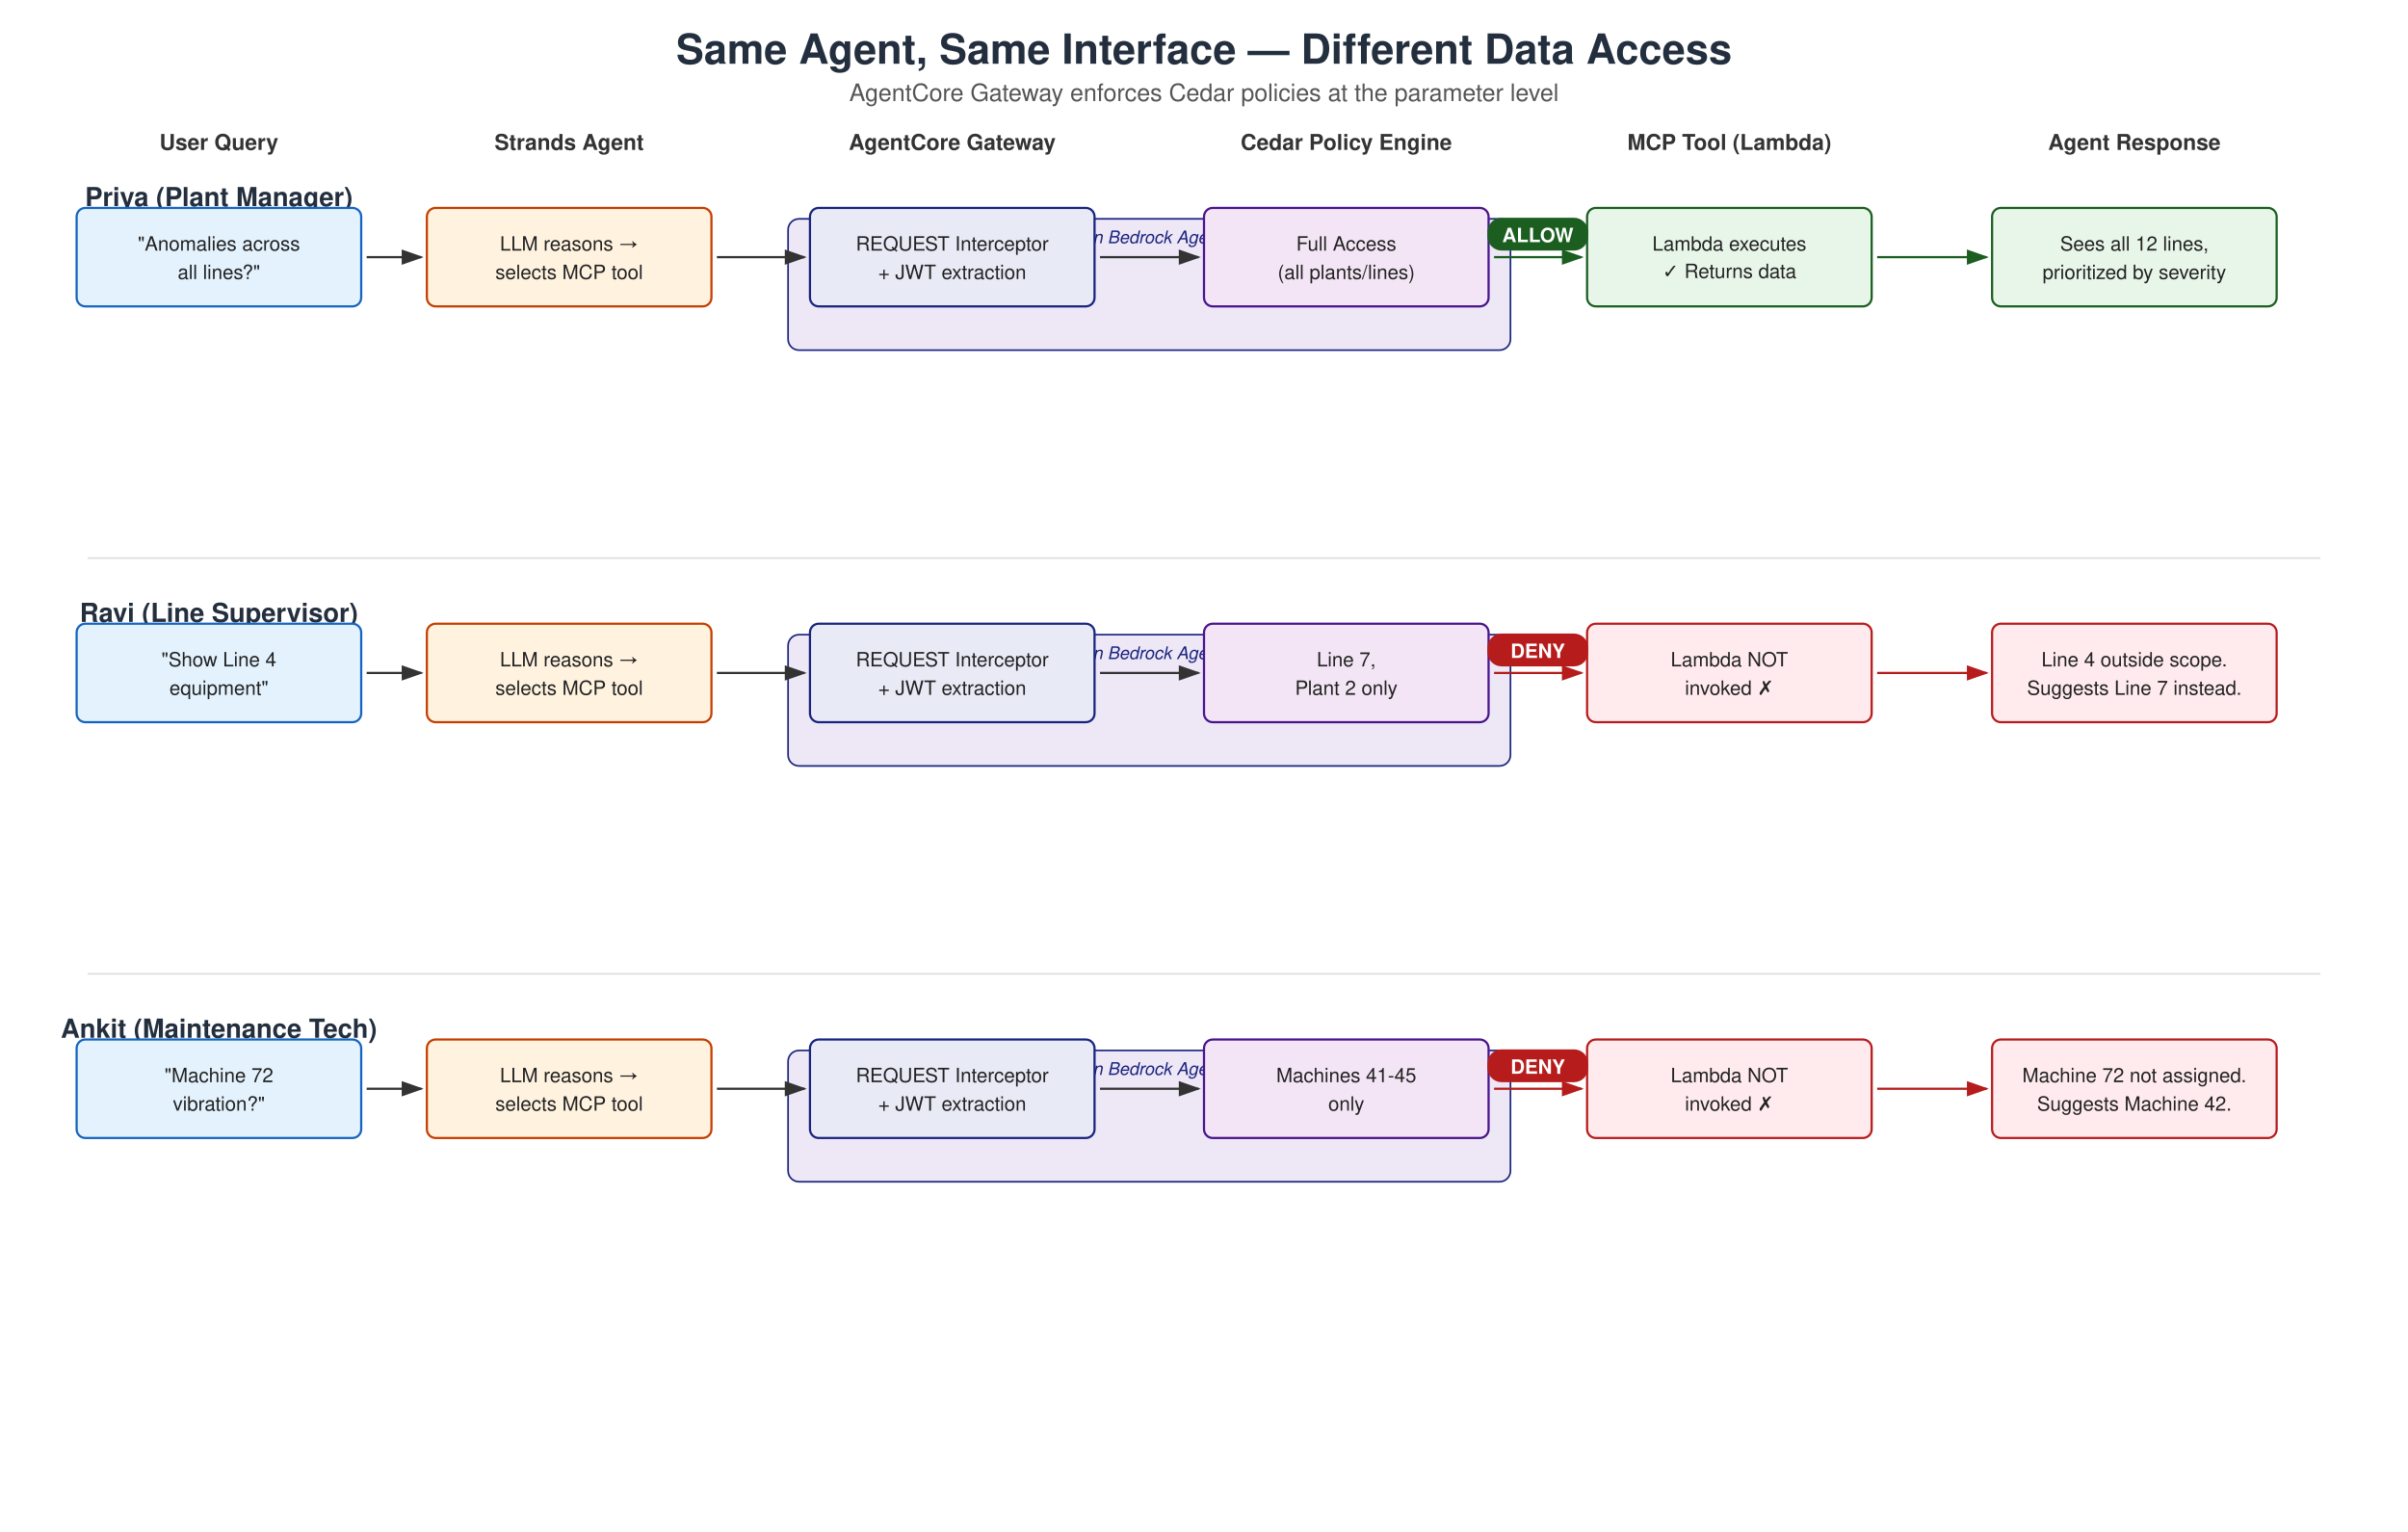
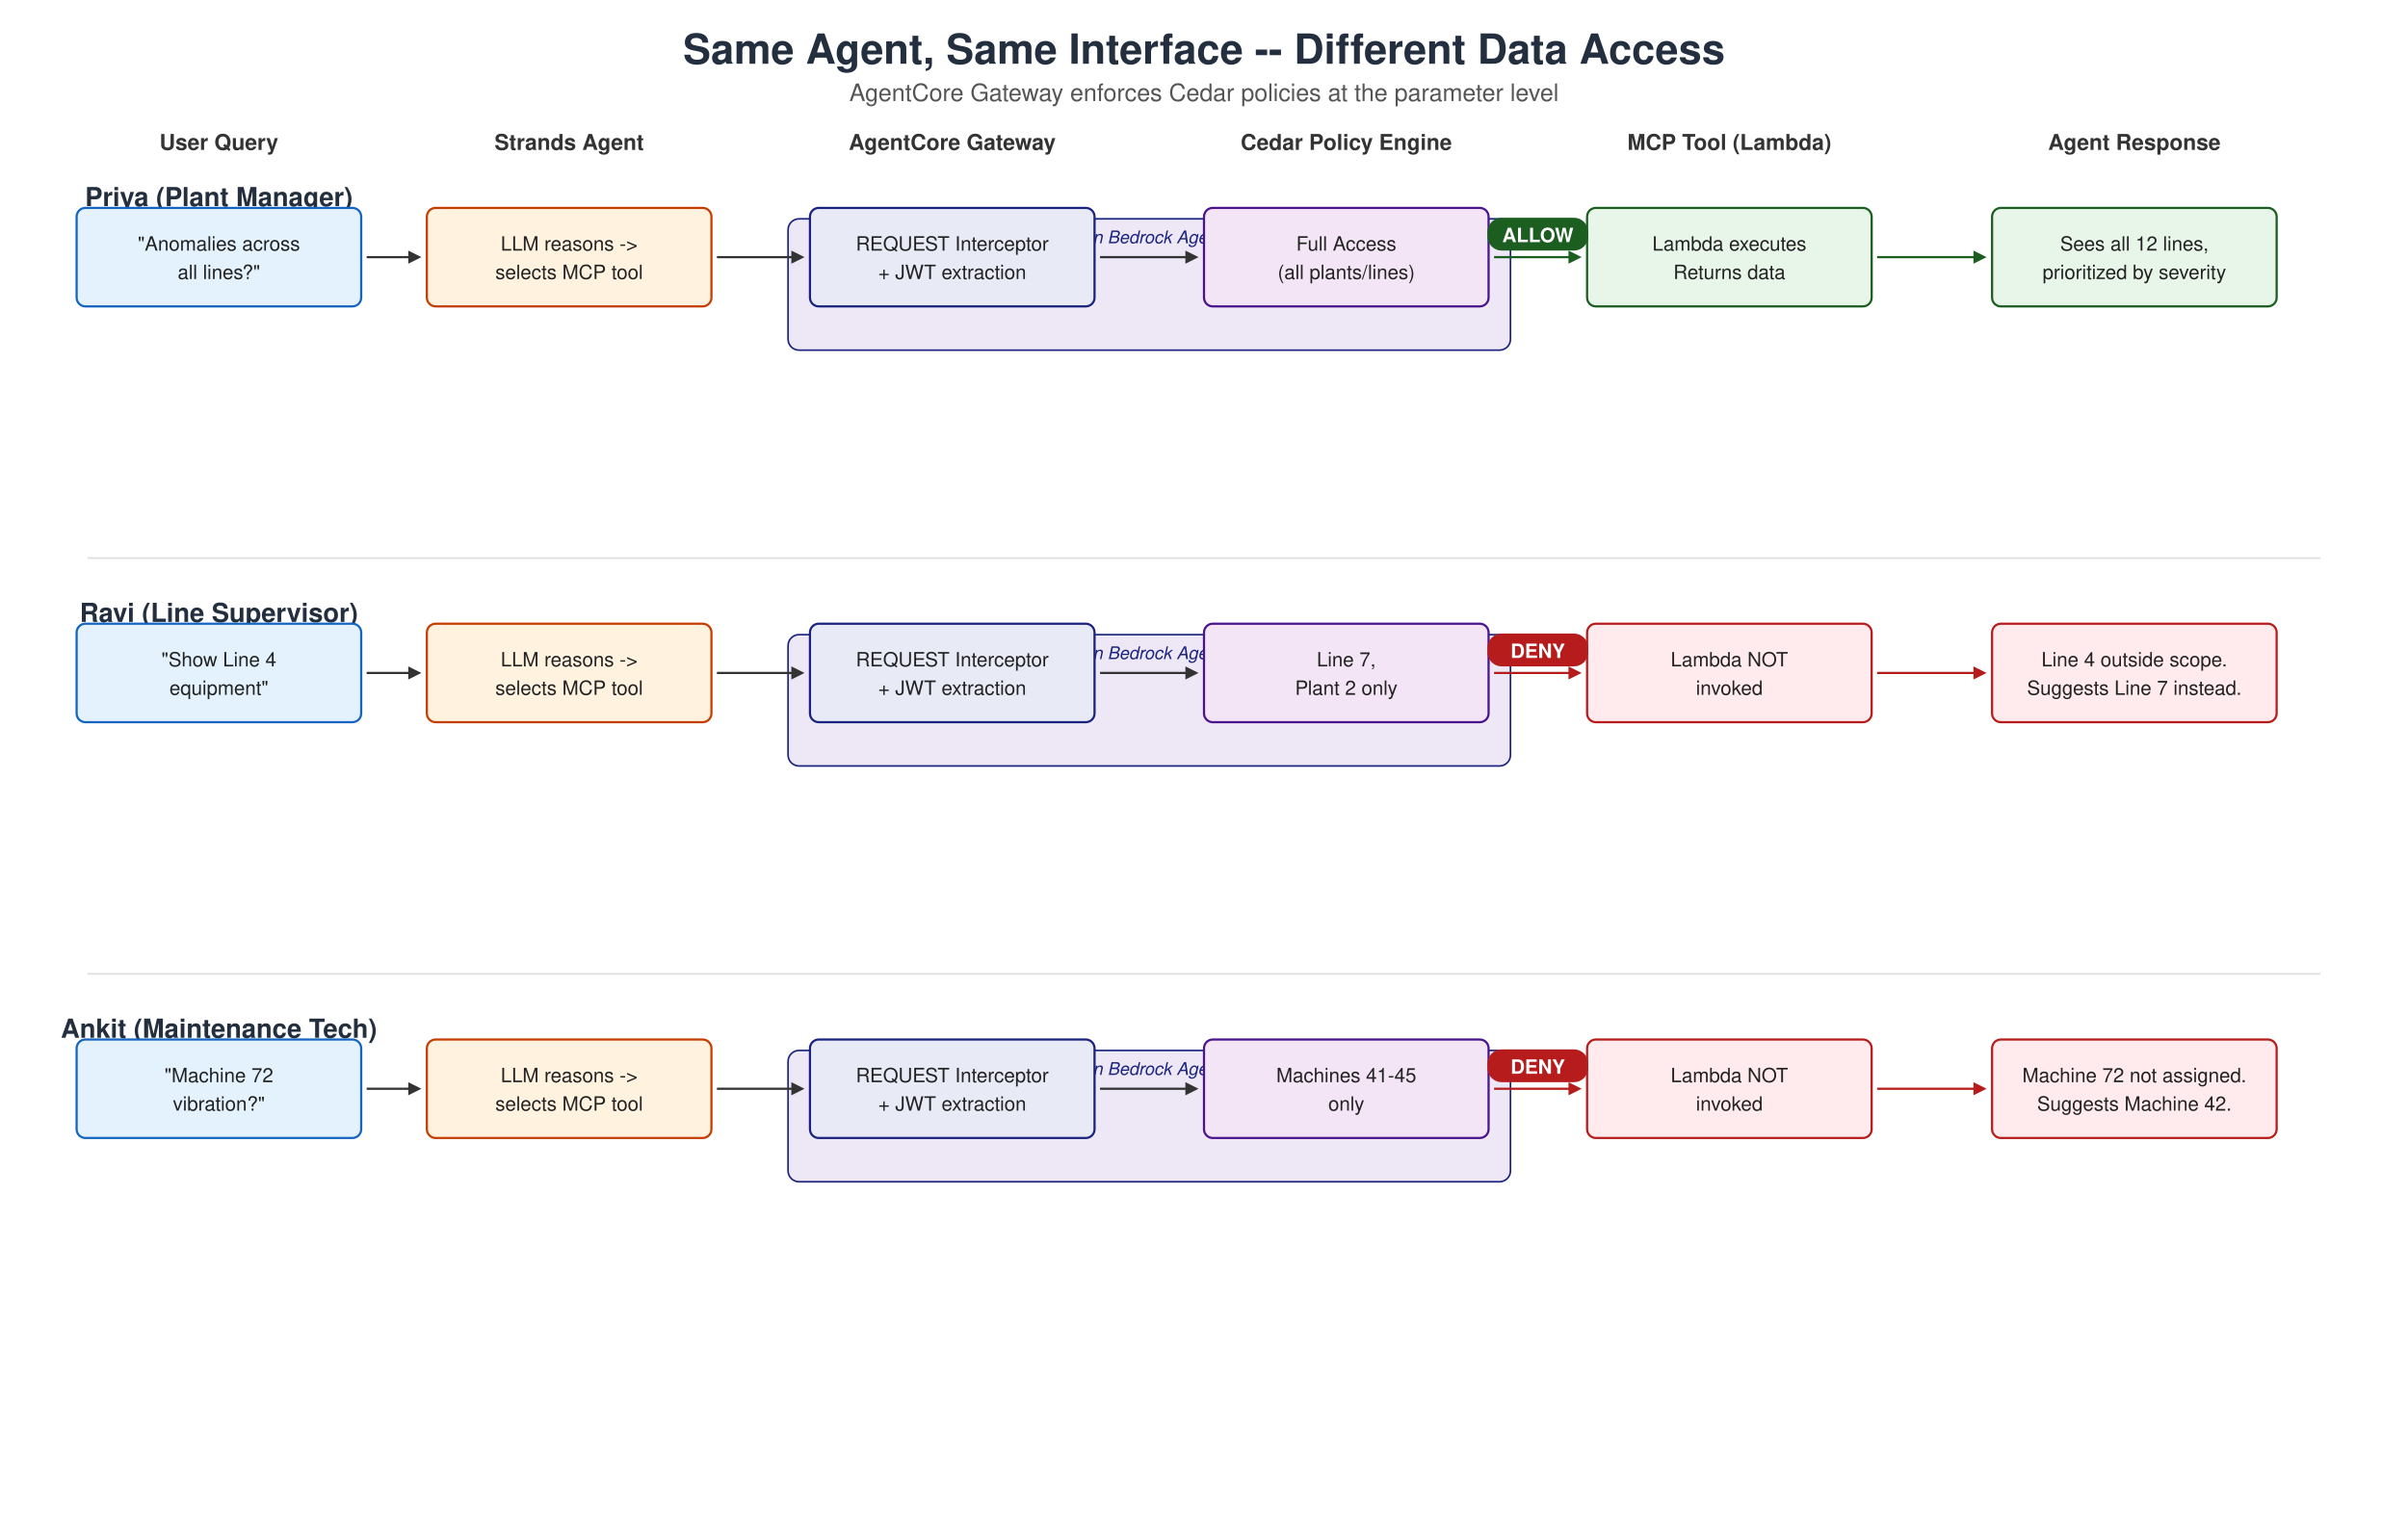
<svg xmlns="http://www.w3.org/2000/svg" viewBox="0 0 2200 1400" width="2200" height="1400">
-   <defs>
-     <marker id="arrow-black" markerWidth="10" markerHeight="7" refX="9" refY="3.5" orient="auto">
-       <polygon points="0 0, 10 3.5, 0 7" fill="#333333" />
-     </marker>
-     <marker id="arrow-user" markerWidth="10" markerHeight="7" refX="9" refY="3.5" orient="auto">
-       <polygon points="0 0, 10 3.5, 0 7" fill="#232F3E" />
-     </marker>
-     <marker id="arrow-cognito" markerWidth="10" markerHeight="7" refX="9" refY="3.5" orient="auto">
-       <polygon points="0 0, 10 3.5, 0 7" fill="#B71C1C" />
-     </marker>
-     <marker id="arrow-agent" markerWidth="10" markerHeight="7" refX="9" refY="3.5" orient="auto">
-       <polygon points="0 0, 10 3.5, 0 7" fill="#C43E00" />
-     </marker>
-     <marker id="arrow-gateway" markerWidth="10" markerHeight="7" refX="9" refY="3.5" orient="auto">
-       <polygon points="0 0, 10 3.5, 0 7" fill="#1A237E" />
-     </marker>
-     <marker id="arrow-interceptor" markerWidth="10" markerHeight="7" refX="9" refY="3.5" orient="auto">
-       <polygon points="0 0, 10 3.5, 0 7" fill="#1B5E20" />
-     </marker>
-     <marker id="arrow-cedar" markerWidth="10" markerHeight="7" refX="9" refY="3.5" orient="auto">
-       <polygon points="0 0, 10 3.5, 0 7" fill="#4A148C" />
-     </marker>
-     <marker id="arrow-tool" markerWidth="10" markerHeight="7" refX="9" refY="3.5" orient="auto">
-       <polygon points="0 0, 10 3.5, 0 7" fill="#004D40" />
-     </marker>
-     <marker id="arrow-allow" markerWidth="10" markerHeight="7" refX="9" refY="3.5" orient="auto">
-       <polygon points="0 0, 10 3.5, 0 7" fill="#1B5E20" />
-     </marker>
-     <marker id="arrow-deny" markerWidth="10" markerHeight="7" refX="9" refY="3.5" orient="auto">
-       <polygon points="0 0, 10 3.5, 0 7" fill="#B71C1C" />
-     </marker>
-   </defs>
  <rect width="2200" height="1400" fill="white" />
-   <text x="1100" y="45" font-size="38" font-family="Segoe UI, Helvetica, Arial, sans-serif" font-weight="bold" fill="#232F3E" text-anchor="middle" dominant-baseline="middle">Same Agent, Same Interface — Different Data Access</text>
+   <text x="1100" y="45" font-size="38" font-family="Segoe UI, Helvetica, Arial, sans-serif" font-weight="bold" fill="#232F3E" text-anchor="middle" dominant-baseline="middle">Same Agent, Same Interface -- Different Data Access</text>
  <text x="1100" y="85" font-size="22" font-family="Segoe UI, Helvetica, Arial, sans-serif" fill="#555555" text-anchor="middle" dominant-baseline="middle">AgentCore Gateway enforces Cedar policies at the parameter level</text>
  <text x="200" y="130" font-size="20" font-family="Segoe UI, Helvetica, Arial, sans-serif" font-weight="bold" fill="#333333" text-anchor="middle" dominant-baseline="middle">User Query</text>
  <text x="520" y="130" font-size="20" font-family="Segoe UI, Helvetica, Arial, sans-serif" font-weight="bold" fill="#333333" text-anchor="middle" dominant-baseline="middle">Strands Agent</text>
  <text x="870" y="130" font-size="20" font-family="Segoe UI, Helvetica, Arial, sans-serif" font-weight="bold" fill="#333333" text-anchor="middle" dominant-baseline="middle">AgentCore Gateway</text>
  <text x="1230" y="130" font-size="20" font-family="Segoe UI, Helvetica, Arial, sans-serif" font-weight="bold" fill="#333333" text-anchor="middle" dominant-baseline="middle">Cedar Policy Engine</text>
  <text x="1580" y="130" font-size="20" font-family="Segoe UI, Helvetica, Arial, sans-serif" font-weight="bold" fill="#333333" text-anchor="middle" dominant-baseline="middle">MCP Tool (Lambda)</text>
  <text x="1950" y="130" font-size="20" font-family="Segoe UI, Helvetica, Arial, sans-serif" font-weight="bold" fill="#333333" text-anchor="middle" dominant-baseline="middle">Agent Response</text>
  <text x="200" y="180" font-size="24" font-family="Segoe UI, Helvetica, Arial, sans-serif" font-weight="bold" fill="#232F3E" text-anchor="middle" dominant-baseline="middle">Priya (Plant Manager)</text>
  <rect x="720" y="200" width="660" height="120" rx="10" fill="#EDE7F6" stroke="#1A237E" stroke-width="1.5" />
  <text x="1050" y="217" font-size="16" font-family="Segoe UI, Helvetica, Arial, sans-serif" font-style="italic" fill="#1A237E" text-anchor="middle" dominant-baseline="middle">Amazon Bedrock AgentCore</text>
  <rect x="70" y="190" width="260" height="90" rx="8" fill="#E3F2FD" stroke="#1565C0" stroke-width="2" />
  <text x="200" y="223" font-size="18" font-family="Segoe UI, Helvetica, Arial, sans-serif" fill="#222222" text-anchor="middle" dominant-baseline="middle">"Anomalies across</text>
  <text x="200" y="249" font-size="18" font-family="Segoe UI, Helvetica, Arial, sans-serif" fill="#222222" text-anchor="middle" dominant-baseline="middle">all lines?"</text>
  <rect x="390" y="190" width="260" height="90" rx="8" fill="#FFF3E0" stroke="#C43E00" stroke-width="2" />
-   <text x="520" y="223" font-size="18" font-family="Segoe UI, Helvetica, Arial, sans-serif" fill="#222222" text-anchor="middle" dominant-baseline="middle">LLM reasons →</text>
+   <text x="520" y="223" font-size="18" font-family="Segoe UI, Helvetica, Arial, sans-serif" fill="#222222" text-anchor="middle" dominant-baseline="middle">LLM reasons -&gt;</text>
  <text x="520" y="249" font-size="18" font-family="Segoe UI, Helvetica, Arial, sans-serif" fill="#222222" text-anchor="middle" dominant-baseline="middle">selects MCP tool</text>
  <rect x="740" y="190" width="260" height="90" rx="8" fill="#E8EAF6" stroke="#1A237E" stroke-width="2" />
  <text x="870" y="223" font-size="18" font-family="Segoe UI, Helvetica, Arial, sans-serif" fill="#222222" text-anchor="middle" dominant-baseline="middle">REQUEST Interceptor</text>
  <text x="870" y="249" font-size="18" font-family="Segoe UI, Helvetica, Arial, sans-serif" fill="#222222" text-anchor="middle" dominant-baseline="middle">+ JWT extraction</text>
  <rect x="1100" y="190" width="260" height="90" rx="8" fill="#F3E5F5" stroke="#4A148C" stroke-width="2" />
  <text x="1230" y="223" font-size="18" font-family="Segoe UI, Helvetica, Arial, sans-serif" fill="#222222" text-anchor="middle" dominant-baseline="middle">Full Access</text>
  <text x="1230" y="249" font-size="18" font-family="Segoe UI, Helvetica, Arial, sans-serif" fill="#222222" text-anchor="middle" dominant-baseline="middle">(all plants/lines)</text>
  <rect x="1450" y="190" width="260" height="90" rx="8" fill="#E8F5E9" stroke="#1B5E20" stroke-width="2" />
  <text x="1580" y="223" font-size="18" font-family="Segoe UI, Helvetica, Arial, sans-serif" fill="#222222" text-anchor="middle" dominant-baseline="middle">Lambda executes</text>
-   <text x="1580" y="249" font-size="18" font-family="Segoe UI, Helvetica, Arial, sans-serif" fill="#222222" text-anchor="middle" dominant-baseline="middle">✓ Returns data</text>
+   <text x="1580" y="249" font-size="18" font-family="Segoe UI, Helvetica, Arial, sans-serif" fill="#222222" text-anchor="middle" dominant-baseline="middle">Returns data</text>
  <rect x="1820" y="190" width="260" height="90" rx="8" fill="#E8F5E9" stroke="#1B5E20" stroke-width="2" />
  <text x="1950" y="223" font-size="18" font-family="Segoe UI, Helvetica, Arial, sans-serif" fill="#222222" text-anchor="middle" dominant-baseline="middle">Sees all 12 lines,</text>
  <text x="1950" y="249" font-size="18" font-family="Segoe UI, Helvetica, Arial, sans-serif" fill="#222222" text-anchor="middle" dominant-baseline="middle">prioritized by severity</text>
-   <line x1="335" y1="235" x2="385" y2="235" stroke="#333333" stroke-width="2" marker-end="url(#arrow-black)" />
-   <line x1="655" y1="235" x2="735" y2="235" stroke="#333333" stroke-width="2" marker-end="url(#arrow-black)" />
-   <line x1="1005" y1="235" x2="1095" y2="235" stroke="#333333" stroke-width="2" marker-end="url(#arrow-black)" />
-   <line x1="1365" y1="235" x2="1445" y2="235" stroke="#1B5E20" stroke-width="2" marker-end="url(#arrow-allow)" />
-   <line x1="1715" y1="235" x2="1815" y2="235" stroke="#1B5E20" stroke-width="2" marker-end="url(#arrow-allow)" />
+   <line x1="335" y1="235" x2="379.0" y2="235.0" stroke="#333333" stroke-width="2" />
+   <polygon points="385,235 373.0,241.0 373.0,229.0" fill="#333333" />
+   <line x1="655" y1="235" x2="729.0" y2="235.0" stroke="#333333" stroke-width="2" />
+   <polygon points="735,235 723.0,241.0 723.0,229.0" fill="#333333" />
+   <line x1="1005" y1="235" x2="1089.0" y2="235.0" stroke="#333333" stroke-width="2" />
+   <polygon points="1095,235 1083.0,241.0 1083.0,229.0" fill="#333333" />
+   <line x1="1365" y1="235" x2="1439.0" y2="235.0" stroke="#1B5E20" stroke-width="2" />
+   <polygon points="1445,235 1433.0,241.0 1433.0,229.0" fill="#1B5E20" />
+   <line x1="1715" y1="235" x2="1809.0" y2="235.0" stroke="#1B5E20" stroke-width="2" />
+   <polygon points="1815,235 1803.0,241.0 1803.0,229.0" fill="#1B5E20" />
  <rect x="1360" y="200" width="90" height="28" rx="12" fill="#1B5E20" stroke="#1B5E20" stroke-width="2" />
  <text x="1405" y="215" font-size="18" font-family="Segoe UI, Helvetica, Arial, sans-serif" font-weight="bold" fill="white" text-anchor="middle" dominant-baseline="middle">ALLOW</text>
  <line x1="80" y1="510" x2="2120" y2="510" stroke="#DDDDDD" stroke-width="1.5" />
  <text x="200" y="560" font-size="24" font-family="Segoe UI, Helvetica, Arial, sans-serif" font-weight="bold" fill="#232F3E" text-anchor="middle" dominant-baseline="middle">Ravi (Line Supervisor)</text>
  <rect x="720" y="580" width="660" height="120" rx="10" fill="#EDE7F6" stroke="#1A237E" stroke-width="1.5" />
  <text x="1050" y="597" font-size="16" font-family="Segoe UI, Helvetica, Arial, sans-serif" font-style="italic" fill="#1A237E" text-anchor="middle" dominant-baseline="middle">Amazon Bedrock AgentCore</text>
  <rect x="70" y="570" width="260" height="90" rx="8" fill="#E3F2FD" stroke="#1565C0" stroke-width="2" />
  <text x="200" y="603" font-size="18" font-family="Segoe UI, Helvetica, Arial, sans-serif" fill="#222222" text-anchor="middle" dominant-baseline="middle">"Show Line 4</text>
  <text x="200" y="629" font-size="18" font-family="Segoe UI, Helvetica, Arial, sans-serif" fill="#222222" text-anchor="middle" dominant-baseline="middle">equipment"</text>
  <rect x="390" y="570" width="260" height="90" rx="8" fill="#FFF3E0" stroke="#C43E00" stroke-width="2" />
-   <text x="520" y="603" font-size="18" font-family="Segoe UI, Helvetica, Arial, sans-serif" fill="#222222" text-anchor="middle" dominant-baseline="middle">LLM reasons →</text>
+   <text x="520" y="603" font-size="18" font-family="Segoe UI, Helvetica, Arial, sans-serif" fill="#222222" text-anchor="middle" dominant-baseline="middle">LLM reasons -&gt;</text>
  <text x="520" y="629" font-size="18" font-family="Segoe UI, Helvetica, Arial, sans-serif" fill="#222222" text-anchor="middle" dominant-baseline="middle">selects MCP tool</text>
  <rect x="740" y="570" width="260" height="90" rx="8" fill="#E8EAF6" stroke="#1A237E" stroke-width="2" />
  <text x="870" y="603" font-size="18" font-family="Segoe UI, Helvetica, Arial, sans-serif" fill="#222222" text-anchor="middle" dominant-baseline="middle">REQUEST Interceptor</text>
  <text x="870" y="629" font-size="18" font-family="Segoe UI, Helvetica, Arial, sans-serif" fill="#222222" text-anchor="middle" dominant-baseline="middle">+ JWT extraction</text>
  <rect x="1100" y="570" width="260" height="90" rx="8" fill="#F3E5F5" stroke="#4A148C" stroke-width="2" />
  <text x="1230" y="603" font-size="18" font-family="Segoe UI, Helvetica, Arial, sans-serif" fill="#222222" text-anchor="middle" dominant-baseline="middle">Line 7,</text>
  <text x="1230" y="629" font-size="18" font-family="Segoe UI, Helvetica, Arial, sans-serif" fill="#222222" text-anchor="middle" dominant-baseline="middle">Plant 2 only</text>
  <rect x="1450" y="570" width="260" height="90" rx="8" fill="#FFEBEE" stroke="#B71C1C" stroke-width="2" />
  <text x="1580" y="603" font-size="18" font-family="Segoe UI, Helvetica, Arial, sans-serif" fill="#222222" text-anchor="middle" dominant-baseline="middle">Lambda NOT</text>
-   <text x="1580" y="629" font-size="18" font-family="Segoe UI, Helvetica, Arial, sans-serif" fill="#222222" text-anchor="middle" dominant-baseline="middle">invoked ✗</text>
+   <text x="1580" y="629" font-size="18" font-family="Segoe UI, Helvetica, Arial, sans-serif" fill="#222222" text-anchor="middle" dominant-baseline="middle">invoked</text>
  <rect x="1820" y="570" width="260" height="90" rx="8" fill="#FFEBEE" stroke="#B71C1C" stroke-width="2" />
  <text x="1950" y="603" font-size="18" font-family="Segoe UI, Helvetica, Arial, sans-serif" fill="#222222" text-anchor="middle" dominant-baseline="middle">Line 4 outside scope.</text>
  <text x="1950" y="629" font-size="18" font-family="Segoe UI, Helvetica, Arial, sans-serif" fill="#222222" text-anchor="middle" dominant-baseline="middle">Suggests Line 7 instead.</text>
-   <line x1="335" y1="615" x2="385" y2="615" stroke="#333333" stroke-width="2" marker-end="url(#arrow-black)" />
-   <line x1="655" y1="615" x2="735" y2="615" stroke="#333333" stroke-width="2" marker-end="url(#arrow-black)" />
-   <line x1="1005" y1="615" x2="1095" y2="615" stroke="#333333" stroke-width="2" marker-end="url(#arrow-black)" />
-   <line x1="1365" y1="615" x2="1445" y2="615" stroke="#B71C1C" stroke-width="2" marker-end="url(#arrow-deny)" />
-   <line x1="1715" y1="615" x2="1815" y2="615" stroke="#B71C1C" stroke-width="2" marker-end="url(#arrow-deny)" />
+   <line x1="335" y1="615" x2="379.0" y2="615.0" stroke="#333333" stroke-width="2" />
+   <polygon points="385,615 373.0,621.0 373.0,609.0" fill="#333333" />
+   <line x1="655" y1="615" x2="729.0" y2="615.0" stroke="#333333" stroke-width="2" />
+   <polygon points="735,615 723.0,621.0 723.0,609.0" fill="#333333" />
+   <line x1="1005" y1="615" x2="1089.0" y2="615.0" stroke="#333333" stroke-width="2" />
+   <polygon points="1095,615 1083.0,621.0 1083.0,609.0" fill="#333333" />
+   <line x1="1365" y1="615" x2="1439.0" y2="615.0" stroke="#B71C1C" stroke-width="2" />
+   <polygon points="1445,615 1433.0,621.0 1433.0,609.0" fill="#B71C1C" />
+   <line x1="1715" y1="615" x2="1809.0" y2="615.0" stroke="#B71C1C" stroke-width="2" />
+   <polygon points="1815,615 1803.0,621.0 1803.0,609.0" fill="#B71C1C" />
  <rect x="1360" y="580" width="90" height="28" rx="12" fill="#B71C1C" stroke="#B71C1C" stroke-width="2" />
  <text x="1405" y="595" font-size="18" font-family="Segoe UI, Helvetica, Arial, sans-serif" font-weight="bold" fill="white" text-anchor="middle" dominant-baseline="middle">DENY</text>
  <line x1="80" y1="890" x2="2120" y2="890" stroke="#DDDDDD" stroke-width="1.5" />
  <text x="200" y="940" font-size="24" font-family="Segoe UI, Helvetica, Arial, sans-serif" font-weight="bold" fill="#232F3E" text-anchor="middle" dominant-baseline="middle">Ankit (Maintenance Tech)</text>
  <rect x="720" y="960" width="660" height="120" rx="10" fill="#EDE7F6" stroke="#1A237E" stroke-width="1.5" />
  <text x="1050" y="977" font-size="16" font-family="Segoe UI, Helvetica, Arial, sans-serif" font-style="italic" fill="#1A237E" text-anchor="middle" dominant-baseline="middle">Amazon Bedrock AgentCore</text>
  <rect x="70" y="950" width="260" height="90" rx="8" fill="#E3F2FD" stroke="#1565C0" stroke-width="2" />
  <text x="200" y="983" font-size="18" font-family="Segoe UI, Helvetica, Arial, sans-serif" fill="#222222" text-anchor="middle" dominant-baseline="middle">"Machine 72</text>
  <text x="200" y="1009" font-size="18" font-family="Segoe UI, Helvetica, Arial, sans-serif" fill="#222222" text-anchor="middle" dominant-baseline="middle">vibration?"</text>
  <rect x="390" y="950" width="260" height="90" rx="8" fill="#FFF3E0" stroke="#C43E00" stroke-width="2" />
-   <text x="520" y="983" font-size="18" font-family="Segoe UI, Helvetica, Arial, sans-serif" fill="#222222" text-anchor="middle" dominant-baseline="middle">LLM reasons →</text>
+   <text x="520" y="983" font-size="18" font-family="Segoe UI, Helvetica, Arial, sans-serif" fill="#222222" text-anchor="middle" dominant-baseline="middle">LLM reasons -&gt;</text>
  <text x="520" y="1009" font-size="18" font-family="Segoe UI, Helvetica, Arial, sans-serif" fill="#222222" text-anchor="middle" dominant-baseline="middle">selects MCP tool</text>
  <rect x="740" y="950" width="260" height="90" rx="8" fill="#E8EAF6" stroke="#1A237E" stroke-width="2" />
  <text x="870" y="983" font-size="18" font-family="Segoe UI, Helvetica, Arial, sans-serif" fill="#222222" text-anchor="middle" dominant-baseline="middle">REQUEST Interceptor</text>
  <text x="870" y="1009" font-size="18" font-family="Segoe UI, Helvetica, Arial, sans-serif" fill="#222222" text-anchor="middle" dominant-baseline="middle">+ JWT extraction</text>
  <rect x="1100" y="950" width="260" height="90" rx="8" fill="#F3E5F5" stroke="#4A148C" stroke-width="2" />
  <text x="1230" y="983" font-size="18" font-family="Segoe UI, Helvetica, Arial, sans-serif" fill="#222222" text-anchor="middle" dominant-baseline="middle">Machines 41-45</text>
  <text x="1230" y="1009" font-size="18" font-family="Segoe UI, Helvetica, Arial, sans-serif" fill="#222222" text-anchor="middle" dominant-baseline="middle">only</text>
  <rect x="1450" y="950" width="260" height="90" rx="8" fill="#FFEBEE" stroke="#B71C1C" stroke-width="2" />
  <text x="1580" y="983" font-size="18" font-family="Segoe UI, Helvetica, Arial, sans-serif" fill="#222222" text-anchor="middle" dominant-baseline="middle">Lambda NOT</text>
-   <text x="1580" y="1009" font-size="18" font-family="Segoe UI, Helvetica, Arial, sans-serif" fill="#222222" text-anchor="middle" dominant-baseline="middle">invoked ✗</text>
+   <text x="1580" y="1009" font-size="18" font-family="Segoe UI, Helvetica, Arial, sans-serif" fill="#222222" text-anchor="middle" dominant-baseline="middle">invoked</text>
  <rect x="1820" y="950" width="260" height="90" rx="8" fill="#FFEBEE" stroke="#B71C1C" stroke-width="2" />
  <text x="1950" y="983" font-size="18" font-family="Segoe UI, Helvetica, Arial, sans-serif" fill="#222222" text-anchor="middle" dominant-baseline="middle">Machine 72 not assigned.</text>
  <text x="1950" y="1009" font-size="18" font-family="Segoe UI, Helvetica, Arial, sans-serif" fill="#222222" text-anchor="middle" dominant-baseline="middle">Suggests Machine 42.</text>
-   <line x1="335" y1="995" x2="385" y2="995" stroke="#333333" stroke-width="2" marker-end="url(#arrow-black)" />
-   <line x1="655" y1="995" x2="735" y2="995" stroke="#333333" stroke-width="2" marker-end="url(#arrow-black)" />
-   <line x1="1005" y1="995" x2="1095" y2="995" stroke="#333333" stroke-width="2" marker-end="url(#arrow-black)" />
-   <line x1="1365" y1="995" x2="1445" y2="995" stroke="#B71C1C" stroke-width="2" marker-end="url(#arrow-deny)" />
-   <line x1="1715" y1="995" x2="1815" y2="995" stroke="#B71C1C" stroke-width="2" marker-end="url(#arrow-deny)" />
+   <line x1="335" y1="995" x2="379.0" y2="995.0" stroke="#333333" stroke-width="2" />
+   <polygon points="385,995 373.0,1001.0 373.0,989.0" fill="#333333" />
+   <line x1="655" y1="995" x2="729.0" y2="995.0" stroke="#333333" stroke-width="2" />
+   <polygon points="735,995 723.0,1001.0 723.0,989.0" fill="#333333" />
+   <line x1="1005" y1="995" x2="1089.0" y2="995.0" stroke="#333333" stroke-width="2" />
+   <polygon points="1095,995 1083.0,1001.0 1083.0,989.0" fill="#333333" />
+   <line x1="1365" y1="995" x2="1439.0" y2="995.0" stroke="#B71C1C" stroke-width="2" />
+   <polygon points="1445,995 1433.0,1001.0 1433.0,989.0" fill="#B71C1C" />
+   <line x1="1715" y1="995" x2="1809.0" y2="995.0" stroke="#B71C1C" stroke-width="2" />
+   <polygon points="1815,995 1803.0,1001.0 1803.0,989.0" fill="#B71C1C" />
  <rect x="1360" y="960" width="90" height="28" rx="12" fill="#B71C1C" stroke="#B71C1C" stroke-width="2" />
  <text x="1405" y="975" font-size="18" font-family="Segoe UI, Helvetica, Arial, sans-serif" font-weight="bold" fill="white" text-anchor="middle" dominant-baseline="middle">DENY</text>
</svg>
